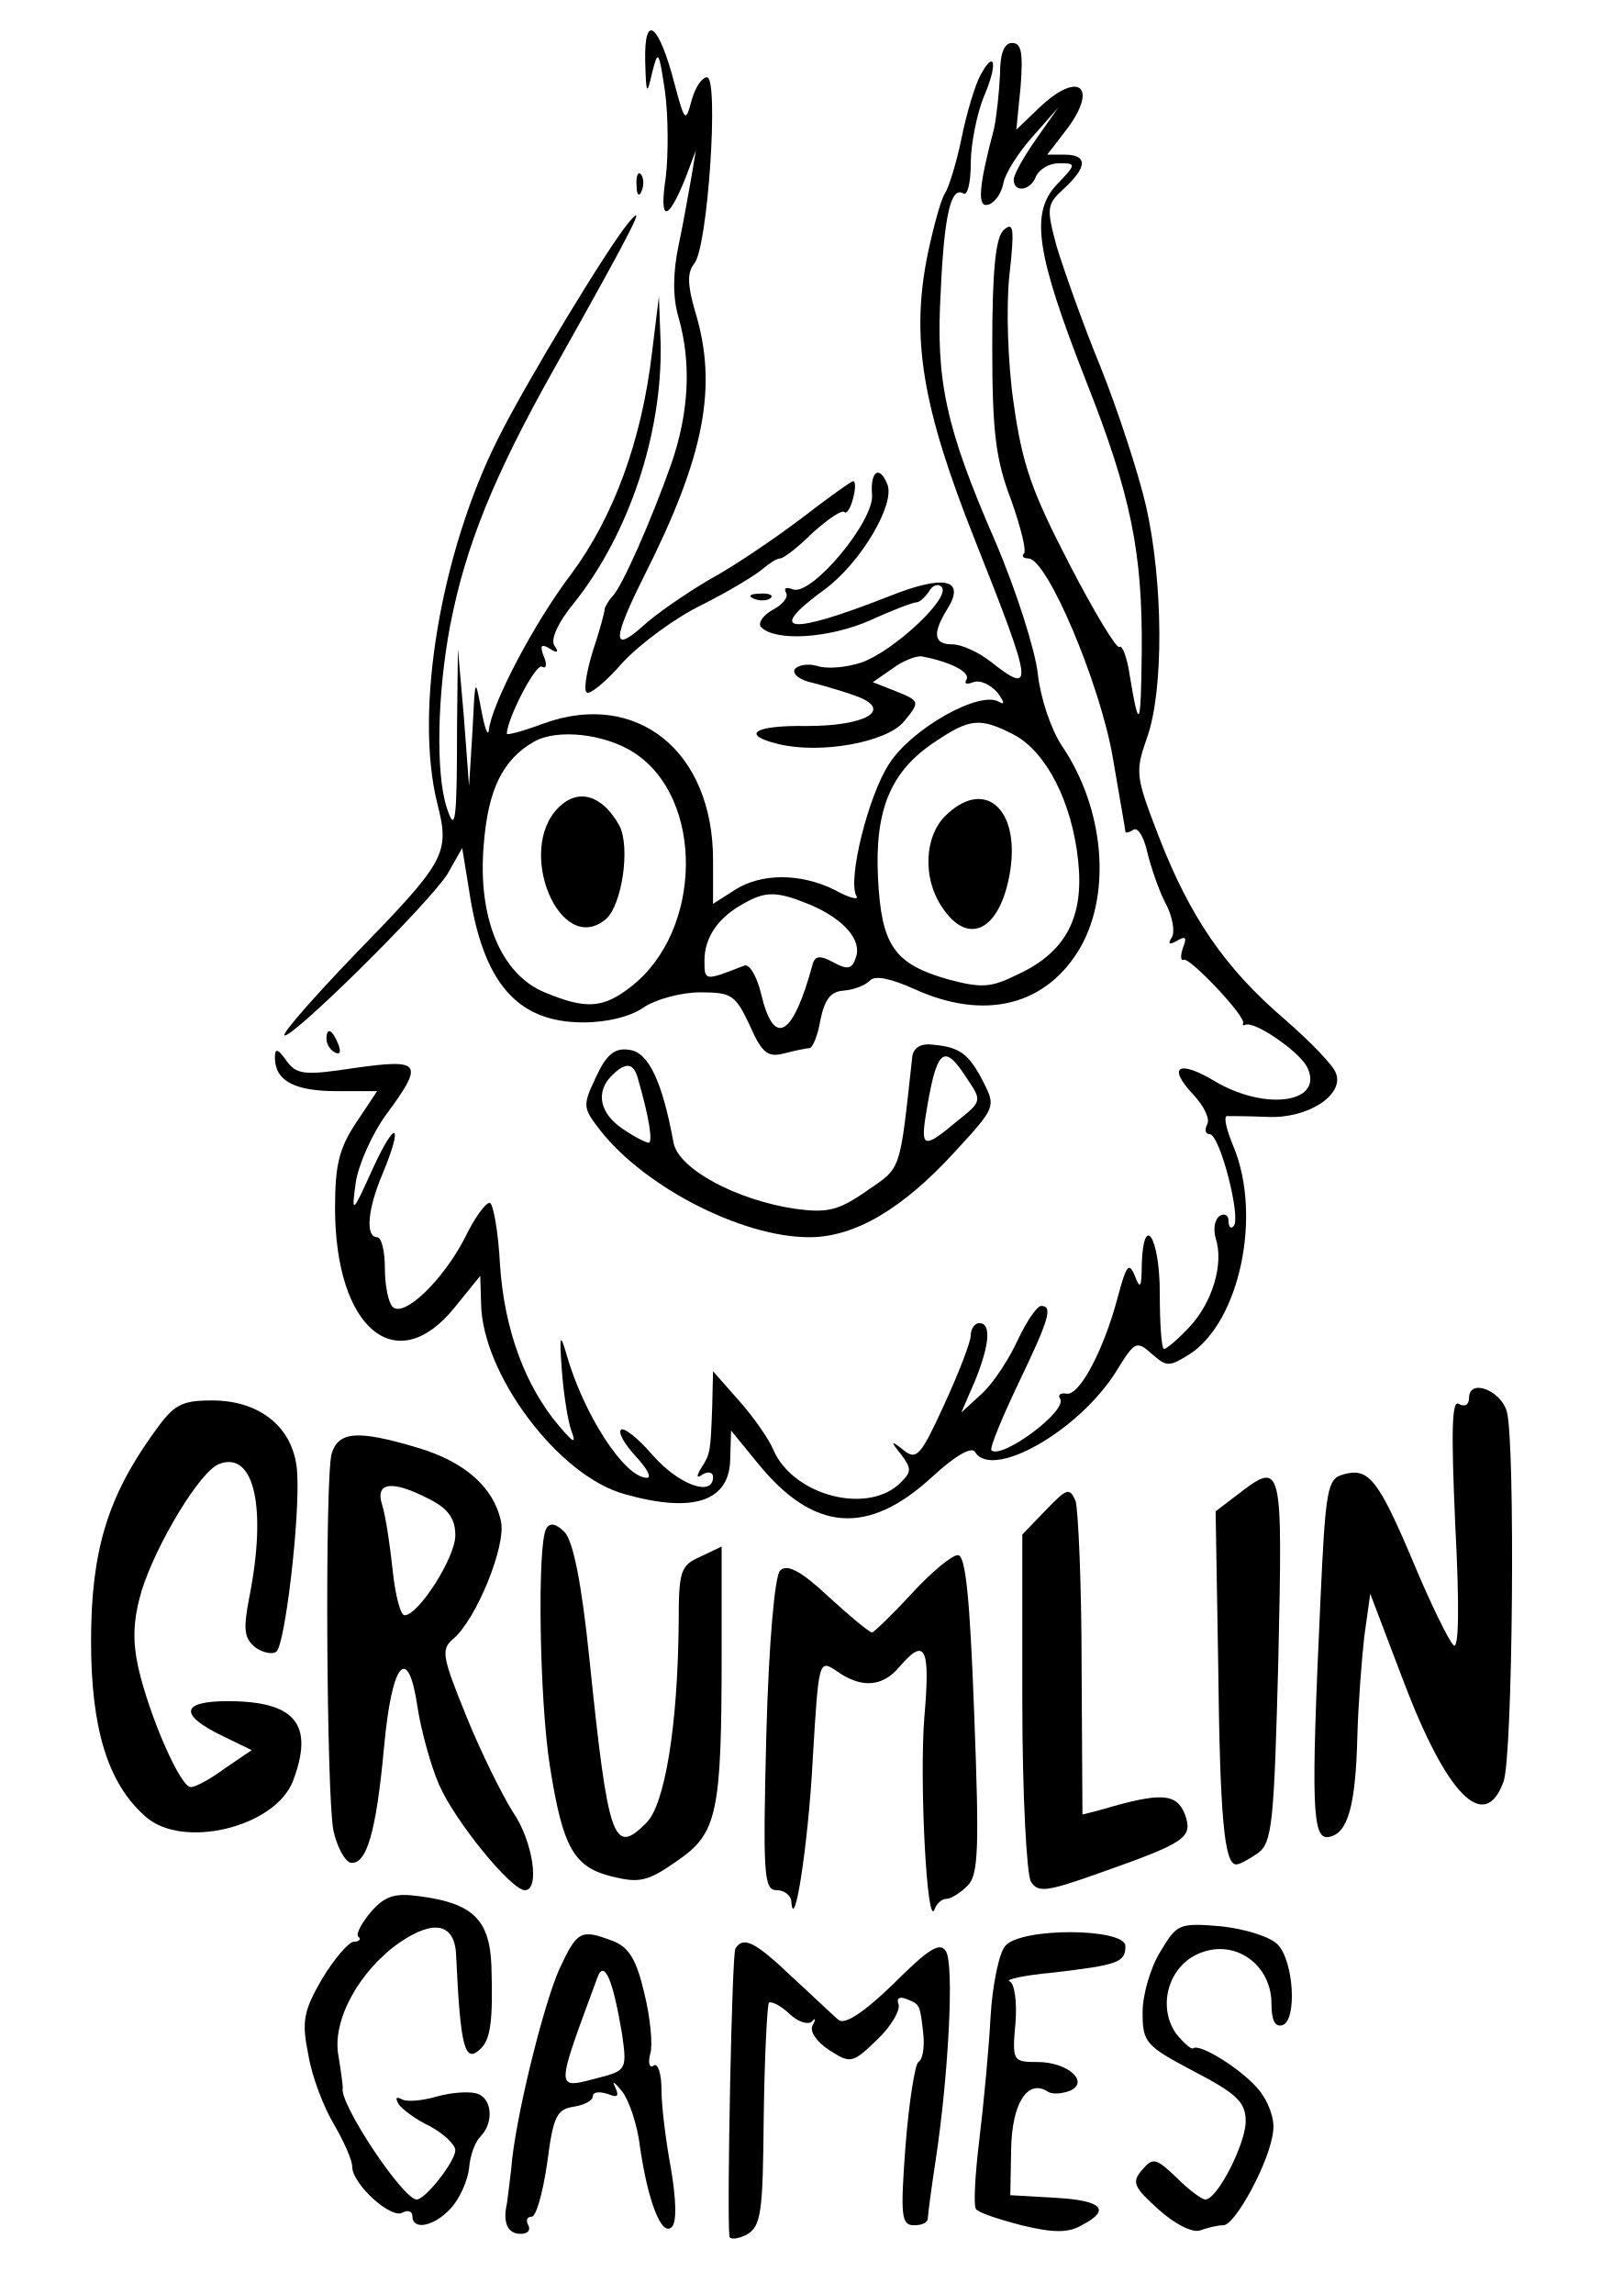
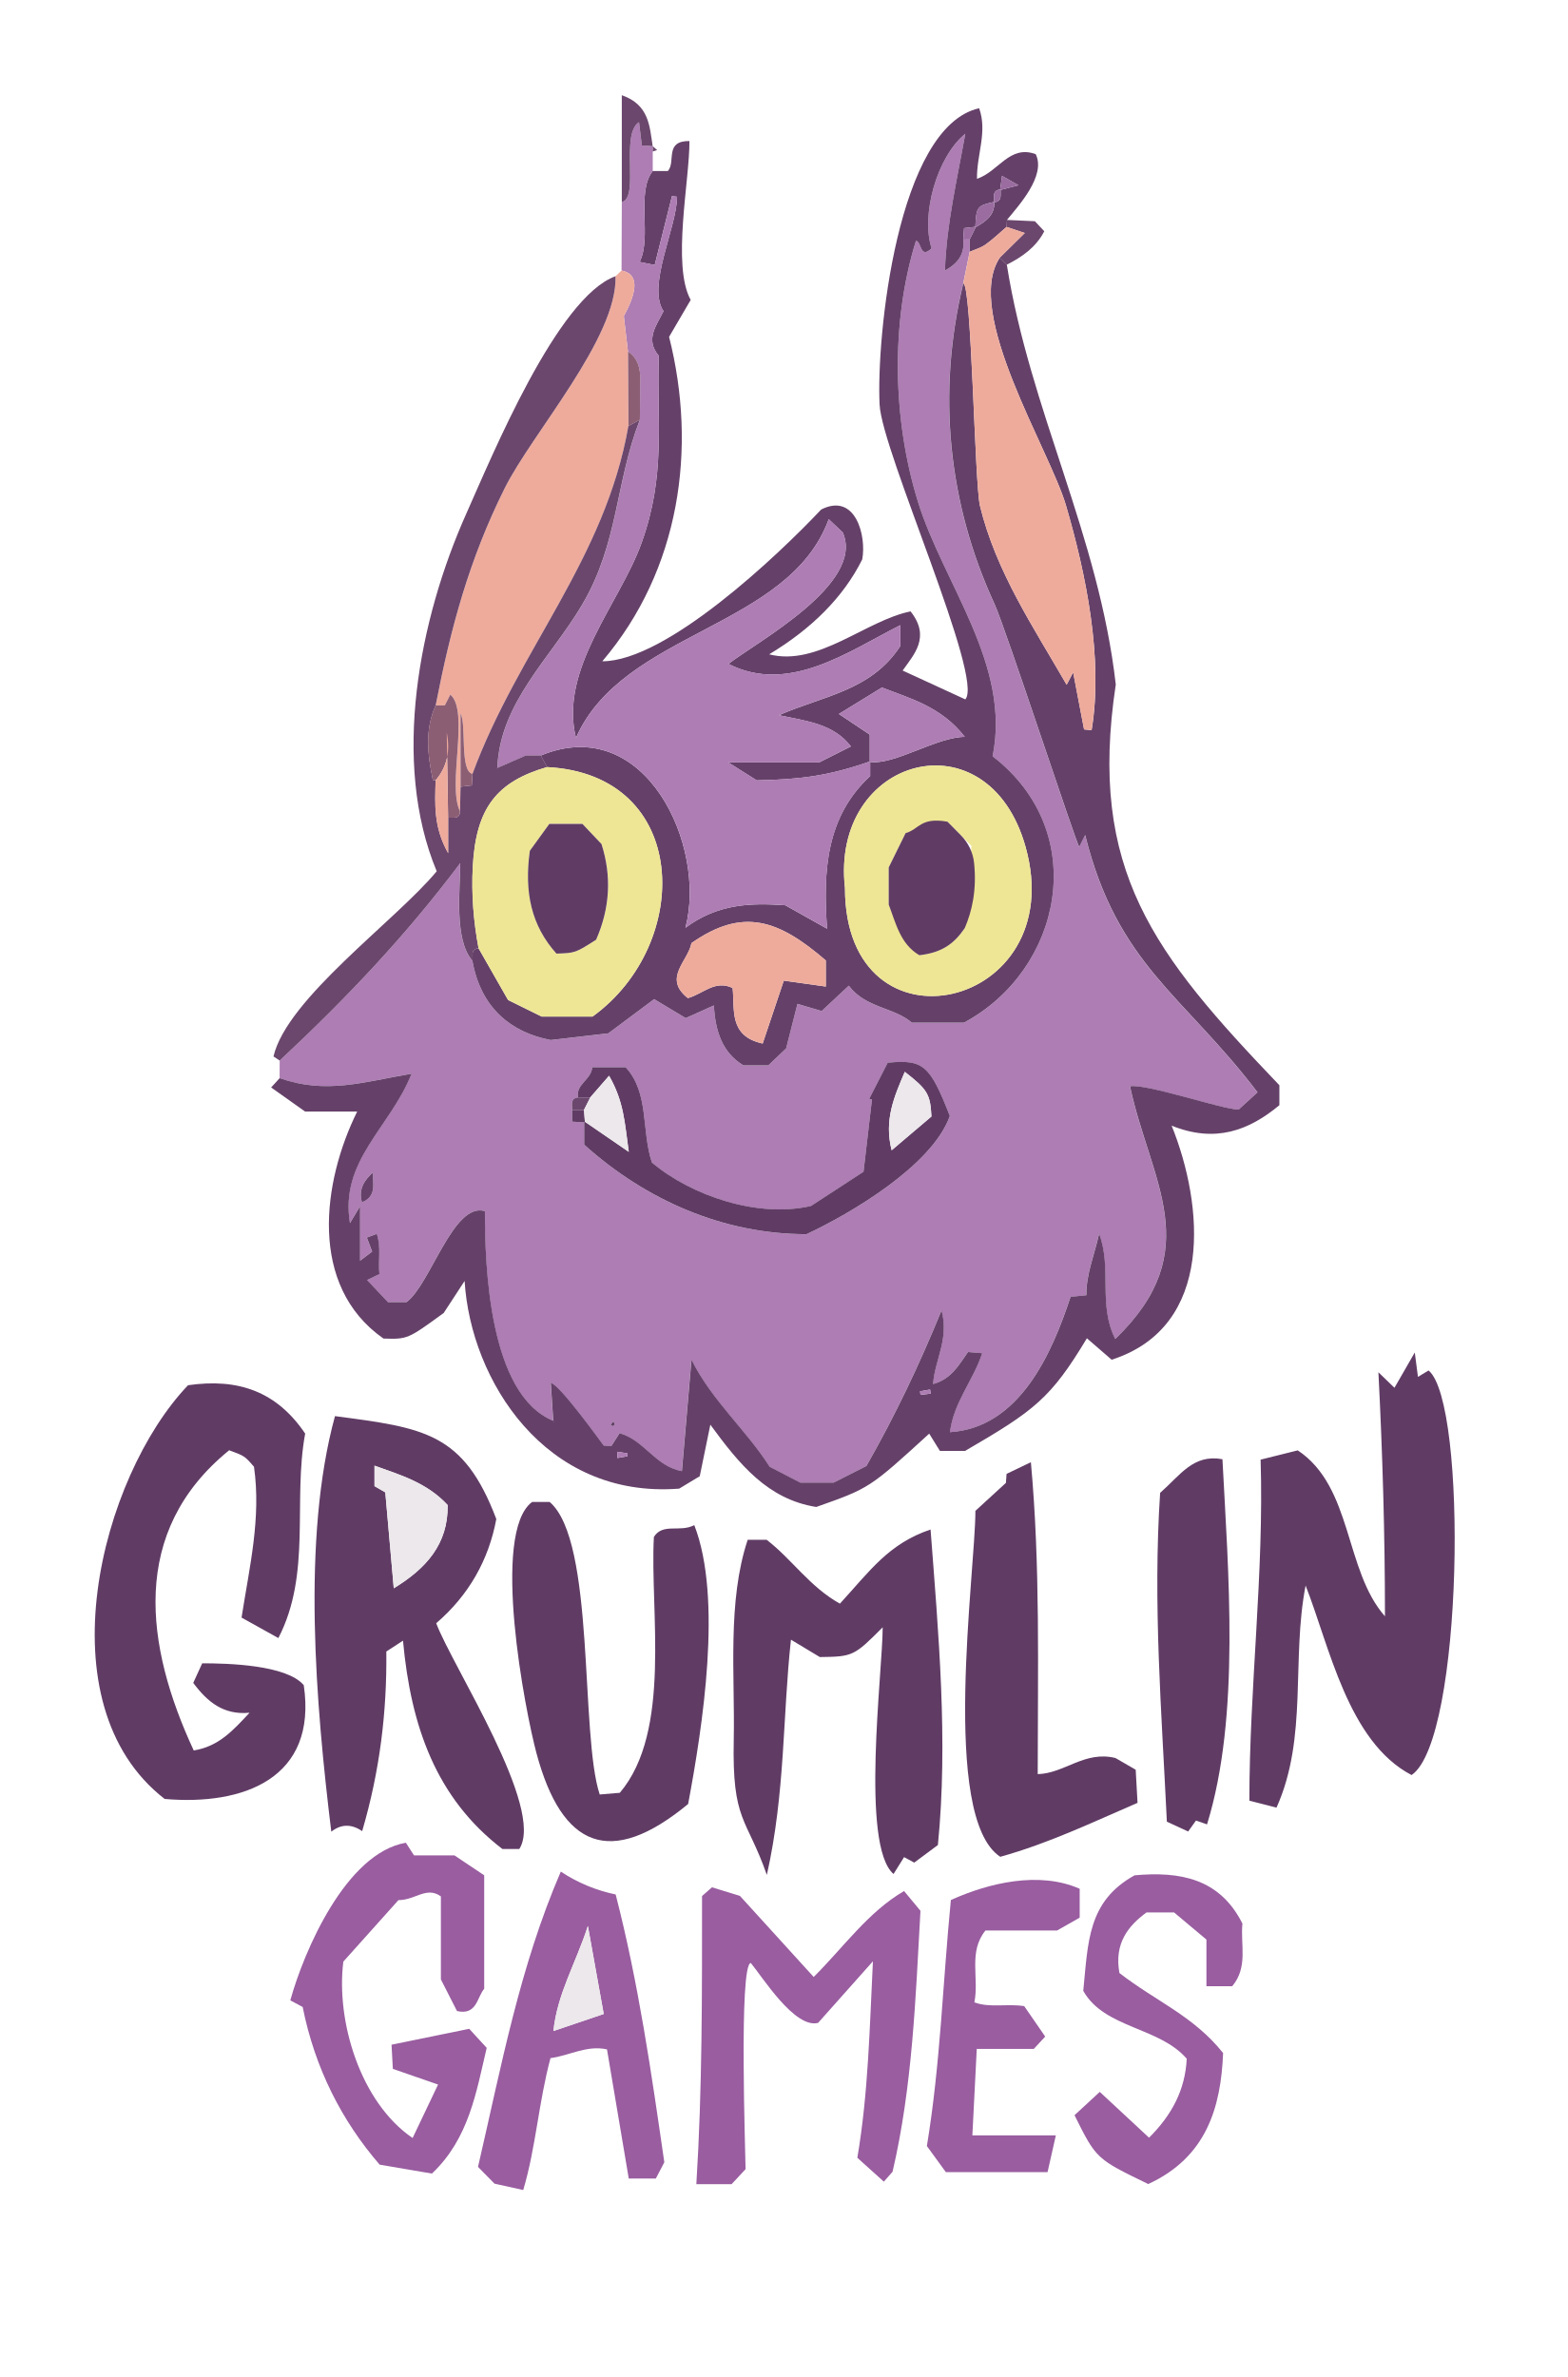
- <svg xmlns="http://www.w3.org/2000/svg" version="1.0" width="189pt" height="267pt" viewBox="0 0 189 267" preserveAspectRatio="xMidYMid meet">
-   <g transform="translate(0,267) scale(0.1,-0.1)" fill="#000000" stroke="none">
-     <path d="M751 2600 c1 -40 2 -42 8 -15 7 28 8 26 15 -21 4 -29 4 -74 1 -100 -8 -53 2 -53 23 -1 l12 32 -5 -30 c-3 -16 -9 -52 -15 -80 -7 -33 -7 -62 0 -85 15 -53 12 -111 -9 -171 -23 -65 -57 -142 -68 -153 -4 -4 -8 -11 -9 -14 0 -4 -6 -26 -14 -50 -7 -23 -11 -45 -7 -48 3 -3 22 12 41 34 20 22 62 53 93 68 32 16 63 35 71 42 7 6 16 12 20 12 4 0 21 13 38 30 18 16 34 27 37 24 2 -3 7 4 10 16 3 11 3 20 0 20 -2 0 -30 -20 -61 -44 -32 -24 -79 -56 -107 -71 -27 -16 -62 -40 -77 -54 -36 -32 -35 -15 2 59 70 139 86 220 59 308 -9 31 -9 45 -1 55 16 18 29 217 15 217 -6 0 -14 -12 -18 -27 -7 -26 -8 -25 -20 20 -18 69 -35 83 -34 27z" />
-     <path d="M1164 2583 c-1 -21 -4 -49 -7 -63 -18 -68 -20 -93 -6 -88 8 3 15 14 17 25 2 11 17 35 34 54 l30 34 -26 -37 c-14 -20 -26 -41 -26 -47 0 -16 20 -13 26 4 4 8 15 15 27 15 20 0 20 -1 -3 -25 -31 -33 -24 -80 34 -228 53 -134 66 -201 65 -316 -1 -89 -3 -93 -14 -27 -3 21 -9 36 -12 33 -3 -3 -29 40 -58 96 -44 85 -55 116 -65 187 -7 47 -9 114 -5 150 6 54 5 63 -7 52 -9 -9 -13 -46 -13 -135 0 -100 4 -132 22 -179 11 -31 18 -59 15 -62 -3 -3 -1 -6 5 -6 22 0 83 -145 98 -230 8 -47 15 -86 15 -88 0 -2 4 -1 9 2 5 4 12 -7 16 -24 4 -17 13 -44 21 -60 9 -16 12 -35 8 -41 -5 -8 -3 -9 6 -4 10 6 12 4 7 -8 -3 -9 -3 -16 1 -14 8 2 73 -67 69 -74 -1 -2 0 -3 2 -2 10 6 62 -30 72 -48 22 -42 -46 -53 -106 -18 -43 26 -57 18 -26 -15 13 -14 20 -29 16 -35 -3 -6 -2 -11 3 -11 12 0 37 -98 28 -107 -3 -4 -6 -1 -6 6 0 7 -5 9 -10 6 -6 -4 -8 -15 -5 -26 10 -30 -4 -75 -30 -103 -13 -14 -27 -26 -30 -26 -3 0 -5 29 -5 65 0 65 -19 95 -21 33 0 -27 -2 -29 -8 -13 -7 17 -10 12 -20 -25 -16 -61 -45 -116 -60 -112 -7 1 -10 -2 -7 -6 9 -14 -68 -71 -80 -60 -2 3 12 37 31 77 36 75 41 91 27 91 -5 0 -17 -18 -27 -39 -10 -22 -28 -50 -42 -63 l-24 -22 16 37 c17 42 19 67 5 67 -5 0 -10 -6 -10 -14 0 -8 -14 -44 -31 -81 -27 -59 -32 -65 -47 -53 -15 12 -16 11 -3 -5 12 -16 12 -20 0 -32 -38 -39 -126 -16 -149 38 -5 12 -23 38 -40 57 l-30 34 -1 -42 c-2 -52 -2 -54 -13 -71 -6 -10 -5 -12 2 -7 7 4 12 2 12 -3 0 -24 -40 -9 -70 25 -17 20 -34 33 -37 30 -4 -3 4 -17 17 -31 13 -14 19 -25 13 -25 -26 0 -74 74 -94 145 -7 24 -8 21 -5 -20 2 -27 7 -59 11 -70 6 -16 3 -15 -14 5 -40 47 -64 113 -69 188 -2 39 -8 72 -12 72 -5 0 -18 -18 -29 -41 -26 -50 -71 -93 -84 -80 -5 5 -9 25 -9 45 0 20 -4 36 -9 36 -14 0 -11 33 6 73 25 60 16 66 -11 7 -24 -53 -25 -54 -20 -17 3 21 19 57 35 79 45 61 42 66 -36 55 -59 -9 -68 -8 -80 9 -10 14 -13 14 -13 3 0 -27 23 -39 72 -39 l47 0 -24 -36 c-20 -30 -25 -49 -25 -100 0 -140 71 -200 139 -116 l30 37 1 -32 c1 -82 90 -201 167 -222 81 -23 123 -8 123 42 l1 32 31 -38 c65 -80 128 -85 203 -16 26 24 46 36 50 29 20 -33 122 25 165 95 21 34 23 35 41 19 17 -15 20 -15 44 0 58 38 84 161 51 241 -8 19 -12 35 -8 36 4 0 25 0 48 -1 47 -2 89 26 79 51 -3 9 -30 37 -60 63 -69 59 -110 119 -146 212 -27 70 -28 75 -14 115 20 55 19 182 -1 270 -9 39 -33 112 -53 162 -21 51 -43 114 -51 140 -12 45 -12 49 9 68 27 25 27 39 0 39 l-20 0 20 26 c41 52 18 74 -30 28 l-26 -25 5 50 c3 40 1 51 -10 51 -9 0 -14 -12 -14 -37z" />
-     <path d="M1141 2582 c-6 -11 -16 -44 -22 -74 -6 -29 -15 -57 -19 -63 -4 -5 -13 -37 -20 -70 -20 -98 -7 -178 55 -334 68 -171 69 -181 18 -141 -14 11 -34 20 -44 20 -22 0 -24 12 -7 40 23 36 -2 42 -67 16 -117 -46 -145 -43 -75 8 42 31 82 99 73 122 -9 23 -20 16 -18 -11 4 -30 -70 -119 -92 -111 -8 3 -11 2 -8 -4 3 -5 -4 -14 -16 -20 -12 -7 -17 -16 -13 -20 17 -17 79 -13 127 8 26 12 50 21 54 21 3 0 9 5 14 12 4 8 11 10 15 6 12 -12 -56 -75 -93 -88 -18 -6 -41 -8 -52 -4 -11 3 -22 1 -26 -4 -3 -6 7 -13 22 -16 15 -4 39 -11 52 -16 40 -16 8 -34 -60 -34 -61 1 -78 -10 -33 -21 49 -12 126 2 146 26 19 23 19 24 -8 35 l-28 11 23 16 c12 9 28 15 34 14 32 -6 57 -18 52 -27 -3 -5 0 -6 8 -3 8 3 20 -3 28 -12 8 -11 9 -15 2 -11 -22 14 -102 -31 -128 -72 -24 -36 -49 -136 -38 -154 3 -5 -9 -2 -25 7 -40 20 -86 20 -117 0 l-25 -16 0 51 c0 127 -89 198 -197 159 -24 -9 -43 -14 -43 -12 0 17 34 83 41 78 5 -3 6 3 2 12 -5 13 -3 15 7 9 9 -6 11 -4 5 4 -4 8 5 27 23 49 64 80 103 197 101 302 l-2 55 -8 -65 c-12 -103 -45 -192 -94 -258 -44 -58 -93 -152 -96 -182 -1 -8 -5 3 -9 25 -7 37 -7 36 -10 -25 l-4 -65 -6 80 -7 80 -1 -90 c0 -112 -2 -126 -12 -95 -13 40 -11 133 4 212 18 93 51 174 120 297 96 171 110 199 87 171 -24 -29 -118 -184 -151 -250 -67 -133 -98 -317 -71 -425 15 -59 10 -67 -97 -177 -47 -49 -83 -90 -81 -93 7 -6 169 154 190 188 l17 30 8 -49 c16 -108 56 -154 133 -154 28 0 56 7 71 18 14 9 43 17 65 17 37 0 41 -3 58 -39 14 -32 21 -37 40 -32 12 3 25 6 29 6 4 0 10 15 13 33 5 24 12 33 27 34 12 1 25 6 31 12 6 6 24 2 51 -10 83 -38 155 -19 194 49 36 64 27 162 -22 234 -13 20 -25 56 -28 84 -3 27 -25 97 -50 155 -57 131 -69 186 -63 289 4 90 12 123 26 115 5 -4 9 12 9 35 0 22 7 57 15 77 17 39 13 57 -4 25z m39 -767 c38 -20 68 -79 75 -147 7 -65 -14 -106 -70 -132 -32 -16 -43 -16 -81 -6 -63 18 -78 39 -82 118 -4 80 15 125 67 159 40 27 52 28 91 8z m-442 -21 c82 -53 80 -207 -3 -272 -33 -26 -53 -27 -101 -7 -51 21 -78 87 -71 171 5 65 22 100 59 121 27 15 82 9 116 -13z m205 -177 c40 -17 61 -42 53 -62 -4 -13 -10 -14 -26 -5 -15 8 -21 8 -24 -2 -23 -85 -45 -98 -60 -35 -5 21 -14 36 -20 33 -46 -18 -46 -18 -46 6 0 27 16 50 45 66 26 15 39 15 78 -1z" />
-     <path d="M1100 1720 c-24 -24 -26 -72 -4 -105 31 -48 69 -28 80 42 11 73 -31 108 -76 63z" />
-     <path d="M650 1730 c-50 -50 2 -174 55 -130 19 16 29 84 16 109 -20 36 -48 44 -71 21z" />
-     <path d="M741 2454 c0 -11 3 -14 6 -6 3 7 2 16 -1 19 -3 4 -6 -2 -5 -13z" />
-     <path d="M878 1973 c7 -3 16 -2 19 1 4 3 -2 6 -13 5 -11 0 -14 -3 -6 -6z" />
-     <path d="M380 1461 c0 -6 4 -13 10 -16 6 -3 7 1 4 9 -7 18 -14 21 -14 7z" />
-     <path d="M1062 1441 c-15 -136 -12 -129 -53 -157 -33 -23 -46 -26 -83 -21 -68 10 -136 46 -142 77 -13 71 -29 105 -51 108 -17 3 -27 -5 -39 -31 -16 -34 -16 -36 5 -63 52 -66 165 -124 243 -124 53 0 109 33 170 100 47 51 47 52 33 80 -17 33 -27 41 -58 44 -15 2 -23 -3 -25 -13z m64 -27 c17 -25 17 -26 -12 -49 -37 -31 -42 -31 -37 3 13 82 21 90 49 46z m-383 -1 c13 -45 17 -73 12 -73 -3 0 -17 7 -30 16 -27 18 -32 43 -13 62 17 17 26 15 31 -5z" />
-     <path d="M1710 1043 c0 -8 -5 -11 -12 -7 -8 5 -9 -30 -4 -142 5 -95 4 -145 -2 -139 -6 6 -27 49 -47 97 -41 97 -52 110 -81 102 -19 -5 -21 -16 -27 -147 -11 -239 -10 -279 10 -275 22 4 31 36 33 118 1 36 5 88 8 115 l7 50 38 -100 c51 -135 95 -179 117 -119 11 27 14 394 4 431 -7 25 -44 39 -44 16z" />
-     <path d="M178 1001 c-53 -74 -72 -137 -72 -241 0 -101 19 -165 63 -204 43 -39 151 -13 172 41 25 66 3 93 -76 93 -55 0 -57 -16 -5 -41 l33 -16 -31 -21 c-16 -12 -34 -22 -40 -22 -12 0 -48 82 -61 139 -7 32 -6 56 4 90 17 54 68 139 90 147 41 16 56 -51 35 -156 -7 -37 -6 -47 8 -58 9 -6 20 -8 24 -4 10 10 27 154 24 206 -2 52 -41 86 -99 86 -37 0 -45 -5 -69 -39z" />
-     <path d="M386 978 c-8 -31 -6 -395 2 -438 4 -19 13 -36 20 -38 19 -3 30 37 39 134 9 100 28 122 39 47 4 -26 15 -67 25 -90 18 -42 84 -123 100 -123 18 0 9 58 -14 91 -12 19 -37 69 -54 111 -28 69 -30 78 -16 90 27 22 63 110 56 138 -9 40 -43 69 -97 85 -70 21 -92 19 -100 -7z m114 -53 c22 -11 30 -23 30 -42 0 -26 -43 -93 -59 -93 -5 0 -11 24 -14 53 -3 28 -8 62 -12 75 -9 27 11 30 55 7z" />
-     <path d="M1440 930 l-25 -19 3 -178 c2 -178 7 -233 21 -233 4 0 15 6 25 13 17 12 19 35 24 225 5 230 5 233 -48 192z" />
-     <path d="M1217 912 l-27 -28 0 -195 c0 -106 5 -201 10 -209 8 -13 18 -12 77 9 105 37 112 42 102 70 -10 24 -28 25 -96 5 l-23 -6 -1 173 c0 96 -4 182 -7 192 -7 16 -10 15 -35 -11z" />
-     <path d="M636 891 c-11 -17 -8 -201 4 -276 15 -96 28 -118 72 -129 32 -8 42 -6 76 18 47 32 52 55 52 242 l0 124 -25 -12 c-23 -10 -25 -17 -25 -77 -1 -119 -16 -212 -38 -233 -38 -38 -44 -21 -66 192 -9 88 -19 137 -29 147 -10 10 -17 11 -21 4z" />
-     <path d="M1061 815 c-23 -25 -44 -45 -46 -45 -3 0 -26 19 -51 42 -32 30 -48 38 -56 30 -6 -6 -13 -81 -16 -191 -4 -163 -3 -181 12 -181 9 0 16 -6 17 -12 3 -43 20 66 25 164 7 116 7 117 28 103 28 -20 53 -19 73 5 30 35 36 23 29 -58 -6 -74 3 -250 12 -224 2 6 8 12 14 12 5 0 16 7 24 15 13 12 14 43 8 200 -5 135 -10 185 -19 185 -7 0 -31 -20 -54 -45z" />
-     <path d="M432 445 c-11 -13 -18 -26 -15 -29 4 -3 1 -6 -5 -6 -6 0 -23 -20 -37 -43 -22 -38 -24 -50 -16 -89 4 -25 18 -61 30 -81 11 -19 21 -41 21 -49 0 -20 46 -62 59 -53 6 3 11 1 11 -4 0 -18 26 -12 45 9 10 11 19 31 21 46 1 15 7 31 13 37 16 16 14 44 -3 50 -8 3 -29 2 -47 -3 -17 -5 -36 -7 -42 -3 -6 3 -7 1 -3 -6 4 -6 20 -18 37 -26 16 -9 29 -21 29 -28 -1 -14 -35 -57 -45 -57 -16 0 -91 113 -86 130 0 3 -2 19 -5 37 -8 41 24 99 71 132 41 28 65 22 66 -16 5 -107 10 -126 29 -107 11 11 14 32 12 96 -2 54 -22 73 -84 81 -29 4 -40 0 -56 -18z" />
-     <path d="M1351 399 c-12 -19 -21 -51 -21 -71 0 -35 3 -39 60 -69 50 -26 60 -36 60 -58 0 -26 -33 -91 -47 -91 -4 0 -19 11 -33 25 -25 24 -28 24 -41 9 -12 -14 -9 -20 20 -46 19 -17 39 -27 48 -24 8 3 20 6 27 6 14 0 55 76 58 110 2 14 -6 35 -17 48 -20 24 -69 54 -76 48 -2 -2 -11 6 -20 17 -23 33 -8 82 31 95 40 14 80 -16 80 -60 0 -19 4 -28 13 -25 17 6 13 75 -6 94 -9 9 -38 18 -66 21 -48 4 -51 3 -70 -29z" />
-     <path d="M651 378 c-19 -43 -52 -177 -56 -233 -2 -16 -4 -34 -5 -40 -5 -22 1 -35 16 -35 8 0 12 4 9 10 -3 5 -2 10 4 10 5 0 13 28 18 63 7 54 11 62 31 65 12 2 22 7 22 12 0 5 7 6 17 3 12 -5 14 -3 9 8 -4 8 -1 6 8 -5 8 -10 18 -39 21 -65 9 -62 25 -105 37 -93 6 6 5 32 -1 68 -6 32 -11 73 -11 91 0 19 -4 32 -9 29 -5 -4 -7 3 -4 14 3 10 0 42 -7 70 -9 39 -18 54 -37 61 -37 14 -41 12 -62 -33z m73 -75 c6 -41 5 -43 -26 -51 -53 -14 -52 -18 -2 118 8 19 18 -7 28 -67z" />
-     <path d="M1170 405 c-7 -8 -15 -46 -17 -83 -2 -37 -8 -101 -13 -142 -5 -41 -7 -77 -4 -81 2 -4 26 -12 53 -19 37 -9 55 -9 70 0 35 18 24 29 -31 32 l-52 3 1 54 c1 53 19 81 42 67 5 -4 16 -3 25 0 26 10 -1 34 -36 34 -29 0 -30 1 -26 45 2 25 -1 47 -7 49 -5 2 17 7 50 10 77 9 85 12 85 31 0 21 -122 22 -140 0z" />
-     <path d="M856 402 c-4 -6 -10 -303 -7 -335 1 -4 10 -3 20 2 17 10 19 24 20 138 1 70 4 129 6 132 3 2 13 -3 23 -12 10 -10 22 -14 27 -10 4 5 5 3 1 -4 -4 -7 4 -19 19 -29 25 -16 27 -16 56 12 16 15 27 34 25 41 -3 7 1 10 10 6 15 -6 15 -6 19 -43 1 -14 -1 -27 -6 -30 -4 -3 -11 -47 -15 -98 -6 -81 -5 -92 10 -92 9 0 16 3 16 8 0 4 4 34 9 67 15 98 22 229 12 244 -7 11 -20 3 -61 -38 -35 -34 -57 -48 -64 -42 -6 5 -30 28 -54 50 -43 41 -57 48 -66 33z" />
-   </g>
+ <svg xmlns="http://www.w3.org/2000/svg" version="1.1" id="Layer_1" x="0" y="0" viewBox="0 0 288.85 437.93" style="enable-background:new 0 0 288.85 437.93" xml:space="preserve">
+   <style>.st0{fill:#ad7db3}.st1{fill:#654169}.st2{fill:#603c65}.st3{fill:#eeab9c}.st4{fill:#995da0}.st5{fill:#6b476d}.st6{fill:#9a6ca0}.st7{fill:#eee694}.st8{fill:#8c5e74}.st9{fill:#ece8eb}</style>
+   <path class="st0" d="M51.51 198.63c0-1.07.01-2.15.01-3.22 12.34-11.55 23.13-22.88 33.26-36.38 0 4.72-1.21 14.1 2.25 18 1.56 8.75 7.2 13.21 14.42 14.59 4.03-.47 6.97-.81 10.61-1.23 2.51-1.87 5.61-4.18 8.45-6.3 2.11 1.27 3.99 2.4 5.81 3.49 1.9-.85 3.48-1.56 5.19-2.33.27 4.71 1.53 8.68 5.44 11.05h4.58c1.35-1.28 2.59-2.46 3.29-3.13.81-3.2 1.44-5.66 2.09-8.21 1.65.49 3.04.9 4.46 1.32 1.71-1.6 3.32-3.11 5-4.67 3.1 4.15 8.4 3.98 11.62 6.82h9.58c18.02-9.66 23.54-34.98 5.29-49.09 3.44-16.9-9.07-31.74-13.77-46.94-4.64-15.01-5.06-32.9-.35-48.03 1.08.17.7 3.45 2.88 1.4-2-6.08.93-16.8 6.21-21.12-1.49 8.32-3.47 16.71-3.75 25.19 2.52-1.35 3.64-3.15 3.38-5.7.39 0 .77 0 1.16-.01 0 .76.01 1.52.01 2.28-.4 1.94-.79 3.87-1.19 5.81-4.87 20.11-2.84 40.49 5.78 59.13 1.98 4.29 15.13 44.44 15.58 44.67.32-.64.61-1.21 1.09-2.17 5.95 23.96 18.06 29.41 31.75 47.4-1.51 1.39-2.61 2.39-3.48 3.18-2.94 0-16.95-4.8-20.01-4.29 3.76 17.53 14.23 30.21-2.72 46.56-3.2-6.31-.57-13.07-2.97-19.39-.84 3.85-2.39 7.42-2.35 11.33-1.12.11-1.86.18-2.91.29-3.45 10.51-9.44 24.12-22.22 24.94.7-5.56 4.31-9.51 5.94-14.55-1.22-.1-1.95-.17-2.62-.22-1.68 2.41-3.08 4.99-6.43 5.9.33-4.52 3.01-8.28 1.56-13.57-4.1 10.04-8.48 19.25-13.84 28.67-2.55 1.29-4.35 2.2-6.04 3.06h-6.13c-2.01-1.04-3.81-1.97-5.65-2.92-4.35-6.81-10.65-12.18-14.4-19.72-.6 6.98-1.18 13.64-1.77 20.53-4.97-.94-6.87-5.69-11.48-7-.51.8-1.05 1.63-1.52 2.37-.84-.06-1.41-.09-1.41-.09-.15-.16-8-11.18-9.74-11.55.16 2.42.3 4.7.45 6.98l.01-.01c-11.91-4.82-12.6-28.68-12.6-38.61-5.8-1.77-9.99 13.46-14.45 16.77h-3.4c-1.3-1.38-2.54-2.7-3.85-4.08.95-.46 1.59-.77 2.27-1.1-.29-2.46.34-4.91-.49-7.41-.76.29-1.24.47-1.83.69.35.92.65 1.7.98 2.58-.57.43-1.12.84-2.23 1.68v-10.04c-.82 1.38-1.21 2.02-1.86 3.11-1.91-11.54 7.42-17.57 11.35-27.52-8.9 1.5-15.7 3.83-24.29.81zm53.89 5.85v2.17c.92.06 1.57.1 2.22.14v4.11c11.32 10.19 25.58 16.49 40.96 16.49 7.96-3.71 23.17-12.62 26.4-21.78-3.66-9.37-4.87-10.45-11.45-9.81-1.08 2.11-2.25 4.39-3.41 6.66.17.04.34.08.51.13-.5 4.25-.99 8.51-1.55 13.29-3.51 2.29-7.21 4.7-9.68 6.31-9.65 2.27-21.93-1.78-29.31-8.01-1.98-5.93-.46-12.82-4.84-17.55h-6.15c-.16 2.33-3.07 3.09-2.61 5.56-1.51.21-1.05 1.37-1.09 2.29zm-36.63 11.46c-1.64 1.45-2.78 3.09-2.09 5.56 2.89-1.18 1.87-3.61 2.06-5.6.33-.18.65-.37.08-.04.33-.56.14-.24-.05.08zm44.14 46.81c.46-.28.46-.55-.01-.82-.13.2-.27.4-.4.6.12.07.25.14.41.22z" />
+   <path class="st1" d="M177.46 44.13c.26 2.56-.86 4.36-3.38 5.7.27-8.47 2.26-16.86 3.75-25.19-5.28 4.31-8.21 15.04-6.21 21.12-2.18 2.06-1.8-1.23-2.88-1.4-4.71 15.13-4.29 33.01.35 48.03 4.7 15.2 17.2 30.04 13.77 46.94 18.26 14.11 12.73 39.43-5.29 49.09h-9.58c-3.22-2.84-8.52-2.67-11.62-6.82-1.67 1.56-3.29 3.07-5 4.67-1.42-.42-2.81-.83-4.46-1.32-.65 2.54-1.27 5.01-2.09 8.21-.7.67-1.94 1.85-3.29 3.13h-4.58c-3.91-2.37-5.17-6.34-5.44-11.05-1.72.77-3.29 1.48-5.19 2.33-1.82-1.09-3.7-2.22-5.81-3.49-2.83 2.11-5.93 4.42-8.45 6.3-3.64.42-6.58.76-10.61 1.23-7.23-1.38-12.86-5.84-14.42-14.59.14-.89-.44-2.12 1.12-2.33 1.92 3.36 3.84 6.72 5.45 9.55 2.47 1.22 4.29 2.12 6.18 3.05h9.38c18.55-13.4 18.04-44.6-8.38-45.96-.38-.71-.77-1.43-1.15-2.14 19.25-7.99 30.62 16.67 26.64 31.74 6.02-4.48 12.13-4.59 18.4-4.15 2.39 1.34 4.84 2.72 7.69 4.32-.77-10.69-.16-20.66 7.94-28.12v-2.61c4.42.64 12.28-4.61 17.43-4.61-4.33-5.59-10.14-7.09-15.26-9.09-2.78 1.71-5.29 3.24-7.93 4.87 1.99 1.33 3.76 2.51 5.69 3.8v4.96c-7.63 2.66-12.78 3.31-20.83 3.47-1.35-.85-2.8-1.77-5.22-3.29h16.69c2.24-1.13 4.03-2.03 5.88-2.96-3.13-4.07-7.81-4.63-13.26-5.75 8.08-3.56 17.02-4.49 22.36-12.75v-3.83c-9.59 4.85-20.55 12.79-31.66 7.13 5.23-4.08 25.2-14.76 21.06-24.22-.72-.68-1.59-1.5-2.58-2.44-7.39 20.2-37.9 20.58-46.57 40.3-3.15-12.72 8.1-24.8 12.1-35.97 4.47-12.5 2.78-21.64 3.16-34.43-2.57-3.04-.44-5.55.87-8.23-3.11-4.65 2.49-15.47 2.49-21.08l-.93-.12c-1.05 4.19-2.1 8.39-3.18 12.69-.93-.19-1.78-.36-2.78-.56 2.3-4.59-.7-12.78 2.41-16.75h2.79c1.53-1.68-.7-5.57 3.98-5.53.04 7.27-3.28 22.91.23 29.28-1.09 1.87-2.31 3.95-3.98 6.8 5.2 20.53 2.03 42.93-12.3 59.77 11.81 0 32.45-19.6 40.32-27.96 6.33-3.21 8.38 4.89 7.56 9.2-3.5 7.03-9.43 12.84-17.14 17.48 8.96 2.31 17.78-6.24 26.05-7.91 3.75 4.77.59 7.95-1.46 10.9 3.81 1.75 7.63 3.51 11.54 5.31 3.53-3.84-15.36-45.63-15.79-54.29-.62-12.34 3.22-51.23 18.34-54.62 1.56 4.38-.46 8.51-.4 13 4-1.32 5.96-6.31 10.82-4.54 1.97 3.98-3.25 9.6-5.29 12.11-.02.43-.05.86-.07 1.29-1.28 1.1-2.51 2.28-3.88 3.26-.86.61-1.94.9-2.92 1.34 0-.76-.01-1.52-.01-2.28.37-.76.75-1.52 1.12-2.27 1.8-1.03 3.48-2.16 3.43-4.58 1.48-.2 1.09-1.35 1.15-2.28.75-.2 1.49-.39 3.29-.86-1.51-.86-2.09-1.19-3.02-1.72-.16 1.16-.26 1.83-.35 2.5-1.51.19-1.09 1.36-1.14 2.29-3.12.72-3.25.89-3.43 4.59-.64.07-1.28.15-2.08.24-.05.8-.1 1.45-.14 2.1zm-21.8 119.47c0 31.98 41.71 22.5 33.27-7.58-6.9-24.61-36-16.67-33.27 7.58zm-3.53 13.35c-8.73-7.52-15.27-9.83-24.75-3.19-.61 3.34-5.33 6.45-.66 10.13 2.86-.8 4.96-3.4 8.24-1.87.44 3.9-.8 8.86 5.54 10.24 1.43-4.26 2.74-8.16 3.89-11.59 2.89.41 5.19.73 7.74 1.09v-4.81z" />
+   <path class="st1" d="M101.92 261.75c-.15-2.28-.3-4.56-.45-6.98 1.73.36 9.59 11.38 9.74 11.55 0 0 .57.04 1.41.09.47-.74 1.01-1.57 1.52-2.37 4.61 1.31 6.5 6.06 11.48 7 .59-6.89 1.17-13.54 1.77-20.53 3.76 7.55 10.06 12.91 14.4 19.72 1.84.95 3.64 1.88 5.65 2.92h6.13c1.69-.86 3.49-1.77 6.04-3.06 5.36-9.42 9.74-18.63 13.84-28.67 1.44 5.28-1.23 9.04-1.56 13.57 3.35-.91 4.75-3.49 6.43-5.9.67.06 1.4.12 2.62.22-1.63 5.04-5.24 8.99-5.94 14.55 12.78-.82 18.77-14.43 22.22-24.94 1.05-.1 1.78-.18 2.91-.29-.05-3.91 1.51-7.47 2.35-11.33 2.41 6.32-.23 13.08 2.97 19.39 16.95-16.36 6.48-29.03 2.72-46.56 3.06-.52 17.07 4.29 20.01 4.29.86-.79 1.96-1.8 3.48-3.18-13.69-17.99-25.79-23.45-31.75-47.4-.48.96-.76 1.53-1.09 2.17-.45-.24-13.6-40.38-15.58-44.67-8.62-18.65-10.65-39.02-5.78-59.13 1.55.14 2.08 36.92 3.08 41.01 2.95 12.12 9.81 22.26 15.96 32.94.16-.31.49-.94 1.2-2.28.75 3.92 1.38 7.22 2.01 10.51.37.03.73.07 1.39.13 2.18-13.15-1.03-28.76-4.72-41.39-3-10.26-18.93-35.48-12.21-45.64.44.43.87.85 1.31 1.28 4.22 26.73 16.94 49.83 20.07 77.34-5.17 34.23 6.99 49.64 30.14 73.83v3.68c-5.66 4.69-11.81 7-19.85 3.77 5.88 14.54 7.98 37.03-11.05 43.12-1.75-1.52-3.14-2.72-4.56-3.95-6.66 11.07-9.64 13.31-22.44 20.75h-4.64c-.65-1.06-1.31-2.12-1.97-3.18-10.99 10.04-10.99 10.04-20.81 13.51-8.94-1.42-14.14-7.83-19.51-15.16-.69 3.38-1.26 6.16-1.95 9.49-.97.58-2.39 1.44-3.79 2.29-24.69 1.93-38.41-19.98-39.53-38.26-1.41 2.17-2.43 3.74-3.85 5.9-6.65 4.84-6.65 4.84-11.1 4.71-13.91-9.73-11.22-28.94-4.84-41.82h-9.59c-2.01-1.43-3.96-2.81-6.26-4.44.69-.75 1.13-1.23 1.57-1.72 8.59 3.02 15.39.7 24.3-.81-3.93 9.95-13.26 15.98-11.35 27.52.66-1.1 1.04-1.73 1.86-3.11v10.04c1.12-.84 1.66-1.25 2.23-1.68-.33-.87-.63-1.65-.98-2.58.59-.22 1.07-.4 1.83-.69.84 2.5.21 4.95.49 7.41-.68.33-1.33.64-2.27 1.1 1.31 1.39 2.55 2.71 3.85 4.08h3.4c4.46-3.31 8.64-18.54 14.45-16.77 0 9.93.7 33.78 12.59 38.61.2.33.4.66.02.01.66.38.32.18-.02-.01zm11.79 5.72c.01.38.03.76.04 1.15.62-.11 1.23-.22 1.85-.32 0-.18-.01-.35-.01-.53-.62-.1-1.25-.2-1.88-.3zm55.78-11.14c.03.22.06.43.09.65.62-.07 1.25-.15 1.87-.22-.04-.25-.07-.51-.11-.76-.61.11-1.23.22-1.85.33z" />
+   <path class="st0" d="M160.31 140.37v2.61c-8.09 7.46-8.7 17.43-7.94 28.12-2.84-1.6-5.3-2.98-7.69-4.32-6.27-.44-12.38-.33-18.4 4.15 3.98-15.07-7.4-39.73-26.64-31.74h-2.76c-2.37 1.03-3.8 1.66-5.24 2.29l-.01-.01c.47-12.06 9.89-20.31 15.64-30.07 6.69-11.37 6.09-22.38 10.61-34.04.02-2.47.03-4.94.06-7.41.03-2.07-.39-3.95-2.26-5.19-.23-1.96-.46-3.91-.76-6.52 2.74-5.01 2.6-7.81-.42-8.4.02-4.21.03-8.42.05-12.62 3.31-.74-.33-12.52 3.17-14.71.18 1.51.35 2.91.52 4.28.88.06 1.44.1 2 .14.07.33.07.66.01.99v3.58c-3.12 3.98-.12 12.16-2.41 16.75 1 .2 1.85.37 2.78.56 1.08-4.3 2.13-8.5 3.18-12.69l.93.12c0 5.61-5.6 16.44-2.49 21.08-1.31 2.68-3.44 5.19-.87 8.23-.38 12.79 1.31 21.93-3.16 34.43-4 11.17-15.25 23.25-12.1 35.97 8.67-19.72 39.18-20.1 46.57-40.3.99.93 1.86 1.76 2.58 2.44 4.14 9.46-15.83 20.15-21.06 24.22 11.11 5.66 22.07-2.28 31.66-7.13v3.83c-5.33 8.25-14.27 9.19-22.36 12.75 5.45 1.12 10.13 1.68 13.26 5.75-1.85.93-3.64 1.83-5.88 2.96h-16.69c2.42 1.52 3.87 2.44 5.22 3.29 8.04-.16 13.2-.82 20.83-3.47-.01 0 .07.08.07.08z" />
+   <path class="st2" d="M235.16 333.03c-1.79-.46-3.33-.85-5-1.28 0-20.9 2.72-41.98 2.07-62.83 2.5-.62 4.93-1.23 6.84-1.71 10.15 6.74 8.58 22.09 16.07 30.57 0-14.99-.44-30-1.21-44.96 1.64 1.58 2.29 2.22 2.96 2.86 1.16-2.01 2.38-4.14 3.74-6.5.21 1.56.39 2.99.59 4.49.79-.48 1.4-.85 1.95-1.18 7.22 5.91 6.43 68.11-3.13 74.54-11.73-6.14-15.12-23.76-19.52-34.91-2.66 13.7.46 27.95-5.36 40.91zM34.64 255.21c9.21-1.33 16.31 1.11 21.58 8.91-2.3 12.42 1.21 25.81-4.94 37.67-2.32-1.29-4.41-2.46-6.78-3.77 1.45-9.31 3.64-18.33 2.29-27.79-1.73-2-1.74-1.99-4.57-3.04-18.45 14.98-15.45 36.11-6.53 55.31 4.61-.74 7.23-3.68 10.28-6.95-4.8.46-7.76-2-10.37-5.5.47-1.03 1-2.19 1.65-3.61 4.65 0 15.54.27 18.71 4.03 2.54 17.18-11.12 22.23-25.63 20.96-22.58-17.51-11.8-59.35 4.31-76.22zM74.24 302.27c-1.45.94-2.19 1.42-3.07 2 .12 11.12-1.19 21.99-4.45 33.09-1.98-1.35-3.88-1.32-5.69.1-2.83-23.2-5.51-53.96.68-76.56 16.47 2.17 23.69 3.03 29.72 18.96-1.4 7.55-5.07 14.04-11.07 19.2 2.99 7.96 20.1 34.12 15.31 41.59h-3.12c-12.2-9.35-16.86-22.58-18.31-38.38zm-1.7-9.65c5.93-3.61 10.04-8.12 9.93-15.33-3.8-4.11-8.62-5.52-13.48-7.26v3.77c.76.44 1.38.8 1.99 1.15.52 5.86 1.02 11.62 1.56 17.67zM162.61 299.81c-5.27 5.3-5.51 5.41-11.58 5.48-1.67-1.01-3.5-2.11-5.32-3.2-1.54 14.03-1.03 28.17-4.44 43.34-3.77-10.74-6.41-9.77-6.1-24.88.24-11.91-1.22-25.47 2.57-36.86h3.5c4.64 3.56 7.93 8.67 13.49 11.76 5.51-6.01 8.96-11.05 16.7-13.66 1.46 19.22 3.26 38.94 1.35 58.13-1.37 1.02-2.79 2.07-4.36 3.24-.57-.31-1.22-.66-1.87-1.01-.6.97-1.25 2.01-1.94 3.11-6.14-5.26-2-37.43-2-45.45z" />
+   <path class="st3" d="M114.5 49.84c3.02.59 3.16 3.39.42 8.4.3 2.6.53 4.56.76 6.52.03 4.58.05 9.16.08 13.74-4.31 24.63-20.31 41.26-28.72 64.09-2.38-.49-1.08-9.15-2.2-11.12v13.47l-.09 4.5c-2.4-4.76 1.8-18.44-1.78-21.47-.34.66-.66 1.3-1.01 1.98h-1.7c2.8-14.33 6.18-26.87 12.71-39.99 5.09-10.21 20.8-27.74 20.42-39.07.36-.35.74-.7 1.11-1.05z" />
+   <path class="st2" d="M98.03 276.71h3.22c8.48 7.2 5.56 42.82 9.23 53.9 1.28-.11 2.55-.21 3.7-.31 9.64-11.34 5.52-33.55 6.28-47.15 1.67-2.63 4.8-.76 7.44-2.17 5.25 13.47 1.53 37.18-1.13 51.38-14.37 11.87-23.25 8.02-27.92-9.28-2.12-7.83-8.46-40.69-.82-46.37z" />
+   <path class="st4" d="M129.33 349.32c.66-.58 1.23-1.08 1.83-1.61 1.41.44 2.8.86 5.15 1.58 4.03 4.43 8.7 9.56 13.59 14.94 5.43-5.39 10.02-11.98 16.65-15.83.96 1.16 1.92 2.31 3.02 3.64-.9 16.04-1.47 32.34-5.14 48.07-.3.34-.79.9-1.61 1.83-1.69-1.52-3.19-2.87-4.88-4.4 2.03-11.93 2.26-23.99 2.87-36.2-3.43 3.85-6.86 7.7-10.1 11.35-4.31 1.09-10.22-8.42-12.4-11.04-2.23.26-.96 35.71-.96 37.99-.78.83-1.68 1.8-2.58 2.77h-6.49c1.11-17.65 1.05-35.33 1.05-53.09zM73.4 350.07c-3.48 3.89-7.01 7.82-10.15 11.33-1.38 11.01 3.15 25.95 12.76 32.5 1.64-3.45 3.16-6.65 4.69-9.85-3.11-1.08-5.67-1.97-8.33-2.89-.1-1.75-.17-3.02-.24-4.45 4.8-.98 9.45-1.93 14.31-2.93.97 1.05 1.87 2.03 3.22 3.51-1.92 8.13-3.26 16.71-10.09 23.16-3.06-.52-5.96-1.02-9.63-1.64-6.97-8.06-11.94-17.79-14.18-29.05-.49-.26-1.11-.6-2.28-1.22 2.49-9.02 10.25-27.15 21.29-29.04.48.75.95 1.47 1.5 2.33h7.45c1.78 1.19 3.62 2.42 5.48 3.67v20.91c-1.33 1.53-1.33 4.94-5.01 4.1-.88-1.73-1.81-3.54-2.97-5.83v-15.3c-2.67-1.91-4.72.71-7.82.69z" />
+   <path class="st2" d="M184.27 342.09c-11.08-7.27-4.58-52.57-4.58-63.74 1.76-1.61 3.64-3.33 5.62-5.15.03-.36.07-.93.12-1.66 1.23-.59 2.53-1.21 4.48-2.15 1.75 19.11 1.26 38.28 1.26 57.47 4.96-.13 8.62-4.37 14.32-2.97.69.4 2.13 1.23 3.73 2.16.11 1.9.21 3.77.34 6.1-8.19 3.53-16.3 7.44-25.29 9.94z" />
+   <path class="st5" d="M87.04 142.58c8.41-22.82 24.41-39.46 28.72-64.09.7-.38 1.41-.76 2.11-1.15-4.53 11.66-3.92 22.67-10.61 34.04-5.74 9.76-15.17 18.02-15.64 30.07-.33.2-.65.39.04-.02-.42.69-.22.36-.02.04 1.44-.63 2.88-1.26 5.24-2.29h2.76c.38.71.77 1.43 1.15 2.14-9.29 2.7-13.11 7.53-13.69 18.33-.27 5.06.13 10.07 1.06 15.04-1.55.21-.98 1.44-1.12 2.33-3.45-3.91-2.25-13.28-2.25-18-10.13 13.49-20.92 24.83-33.26 36.38-.3-.2-.6-.4-1.15-.76 2.47-10.68 22.51-25 30.07-34.12-8.42-20.21-3.19-46.55 5.44-65.86 4.77-10.67 16.77-39.92 27.5-43.77.38 11.33-15.33 28.86-20.42 39.07-6.54 13.12-9.92 25.66-12.71 39.99-2.02 4.49-1.49 9.09-.53 13.7.02.07.34.08.52.12-.09 4.24-.45 8.51 2.31 13.41v-6.52c.89-.13 2.14.4 2.19-1.23l.09-4.5c.64-.07 1.29-.14 2.07-.23.05-.81.09-1.47.13-2.12z" />
+   <path class="st4" d="M103.31 344.82c3.11 2.05 6.48 3.45 10.11 4.21 4.22 16.42 6.54 32.61 8.96 49.34-.29.55-.87 1.67-1.56 2.99h-4.99c-1.31-7.76-2.65-15.71-4.01-23.79-3.73-.82-6.86 1.14-10.41 1.61-2.19 8.16-2.69 16.48-5.02 24.3-1.98-.44-3.52-.78-5.29-1.17-.75-.76-1.72-1.75-3.04-3.09 4.32-18.65 7.65-36.75 15.25-54.4zm4.99 10.01c-2.26 6.97-5.63 12.44-6.35 19.36 3.42-1.16 6.28-2.13 9.27-3.14-.91-5.11-1.79-9.98-2.92-16.22zM202.6 385.4c3.13 2.91 5.96 5.54 9.08 8.44 4.19-4.17 6.67-8.82 6.94-14.55-5.09-5.89-15.16-5.57-19.06-12.5.9-8.87.75-16.48 9.46-21.29 8.27-.74 15.65.51 19.86 8.89-.39 3.88 1.09 8.01-1.88 11.54h-4.75v-8.59c-1.88-1.57-3.63-3.04-5.96-5h-5.08c-3.38 2.48-5.98 5.7-4.99 11.16 6.67 5.19 13.59 7.85 19.1 14.74-.4 9.97-3.03 19.19-13.79 24.14-9.58-4.64-9.58-4.64-13.58-12.68 1.44-1.33 2.94-2.73 4.65-4.3z" />
+   <path class="st2" d="M213.72 275.04c3.74-3.28 6.1-7.19 11.48-6.2 1.06 20.65 3.34 47.31-2.84 67.28-.95-.33-1.37-.48-2.03-.71-.38.53-.84 1.17-1.45 2.02-1.1-.51-2.24-1.04-3.92-1.81-.97-20.37-2.59-40.18-1.24-60.58z" />
+   <path class="st4" d="M198.9 353.3c-1.48.84-2.76 1.57-4.17 2.37h-13.19c-3.21 3.97-1.13 8.71-2.04 13.24 2.92 1.06 5.78.19 9.18.69 1.07 1.55 2.41 3.5 3.87 5.61-.8.86-1.42 1.53-2.1 2.27h-10.51c-.27 5.28-.53 10.42-.81 15.93h15.38c-.56 2.48-1.02 4.53-1.53 6.78h-18.73c-1.09-1.5-2.4-3.29-3.5-4.81 2.49-15.05 2.92-29.99 4.42-45.33 6.98-3.15 16.25-5.37 23.73-2.07v5.32z" />
+   <path class="st5" d="M120.24 26.93c-.56-.04-1.12-.08-2-.14-.17-1.36-.34-2.77-.52-4.28-3.5 2.19.14 13.97-3.17 14.71V17.54c5.07 1.77 5.11 5.74 5.69 9.39zM185.46 48.77c-.44-.43-.87-.85-1.31-1.28 1.43-1.41 2.87-2.82 4.63-4.56-1.15-.38-2.25-.75-3.36-1.12.02-.43.05-.86.07-1.29 1.7.08 3.39.16 5.16.24.52.55 1.03 1.1 1.73 1.85-1.53 2.94-4.06 4.72-6.92 6.16z" />
+   <path class="st5" d="M120.24 27.91c.06-.33.06-.66-.01-.99.28.24.55.49.83.73-.27.09-.54.17-.82.26z" />
+   <path class="st3" d="M185.43 41.8c1.1.37 2.21.74 3.36 1.12-1.76 1.74-3.2 3.15-4.63 4.56-6.72 10.16 9.21 35.37 12.21 45.64 3.69 12.63 6.9 28.24 4.72 41.39-.66-.06-1.02-.1-1.39-.13-.63-3.29-1.26-6.6-2.01-10.51-.71 1.35-1.04 1.97-1.2 2.28-6.15-10.68-13-20.82-15.96-32.94-1-4.09-1.53-40.87-3.08-41.01.4-1.94.79-3.87 1.19-5.81.98-.44 2.06-.73 2.92-1.34 1.36-.96 2.58-2.15 3.87-3.25z" />
+   <path class="st2" d="M106.49 202.18c-.46-2.46 2.46-3.23 2.61-5.56h6.15c4.38 4.73 2.87 11.62 4.84 17.55 7.38 6.23 19.66 10.27 29.31 8.01 2.46-1.61 6.17-4.02 9.68-6.31.56-4.79 1.05-9.04 1.55-13.29-.17-.04-.34-.08-.51-.13 1.17-2.28 2.33-4.55 3.41-6.66 6.58-.64 7.79.44 11.45 9.81-3.23 9.16-18.44 18.07-26.4 21.78-15.38 0-29.64-6.3-40.96-16.49v-4.11l.13-.12c2.4 1.65 4.8 3.3 8.08 5.55-.76-5.43-.9-9.27-3.63-14.02-1.34 1.55-2.4 2.77-3.46 3.98-.75.01-1.5.01-2.25.01zm65.1 3.52c-.21-4.09-.7-4.96-4.91-8.23-1.93 4.53-3.85 8.84-2.42 14.45 2.75-2.33 5-4.23 7.33-6.22z" />
+   <path class="st1" d="M68.74 215.91c-.19 1.99.83 4.41-2.06 5.6-.69-2.48.46-4.11 2.09-5.56l-.03-.04z" />
+   <path class="st5" d="M106.49 202.18h2.26c-.39.77-.78 1.53-1.17 2.3h-2.18c.04-.92-.42-2.08 1.09-2.3z" />
+   <path class="st2" d="M105.4 204.48h2.18c.06.73.11 1.46.17 2.19l-.13.12c-.65-.04-1.3-.08-2.22-.14v-2.17z" />
+   <path class="st6" d="M177.46 44.13c.04-.65.08-1.29.14-2.1.79-.09 1.43-.17 2.08-.24l.07.06c-.37.76-.75 1.52-1.12 2.27-.4 0-.78 0-1.17.01z" />
+   <path class="st1" d="M112.91 262.75c-.16-.08-.29-.15-.41-.22.13-.2.27-.4.4-.6.46.27.47.55.01.82zM68.77 215.94c.19-.32.37-.65.04-.07.58-.33.25-.14-.08.04.01 0 .04.03.04.03z" />
+   <path class="st7" d="M88.15 174.69c-.93-4.97-1.33-9.98-1.06-15.04.58-10.79 4.41-15.63 13.69-18.33 26.42 1.36 26.93 32.56 8.38 45.96h-9.38c-1.89-.93-3.7-1.83-6.18-3.05-1.61-2.82-3.53-6.18-5.45-9.54zm9.46-17.95c-1.07 7.61.27 13.79 4.91 18.95 3.48-.12 3.48-.12 7.31-2.56 2.55-5.82 2.88-11.7.99-17.63-1.13-1.2-2.43-2.57-3.52-3.71h-6.09c-1.27 1.74-2.67 3.66-3.6 4.95zM155.66 163.6c-2.73-24.25 26.37-32.19 33.27-7.58 8.44 30.08-33.27 39.56-33.27 7.58zm23.31-7.74c-1.66-1.68-2.99-3.02-4.42-4.47-2.78.76-5.24 1.43-7.72 2.1-1.14 2.32-2.2 4.47-3.11 6.32v6.85c1.33 3.45 3.21 6.56 5.65 9.33 4.14-.49 6.34-2.07 8.35-4.98.38-4.55.79-9.59 1.25-15.15z" />
+   <path class="st3" d="M152.13 176.95v4.8c-2.55-.36-4.85-.68-7.74-1.09-1.15 3.43-2.46 7.33-3.89 11.59-6.34-1.38-5.1-6.33-5.54-10.24-3.28-1.53-5.38 1.07-8.24 1.87-4.67-3.68.05-6.79.66-10.13 9.48-6.62 16.02-4.32 24.75 3.2z" />
+   <path class="st0" d="M160.23 140.29v-4.96c-1.93-1.29-3.69-2.47-5.69-3.8 2.65-1.62 5.15-3.16 7.93-4.87 5.12 2 10.93 3.5 15.26 9.09-5.15 0-13 5.26-17.43 4.61l-.07-.07z" />
+   <path class="st6" d="M183.17 37.27c.05 2.42-1.63 3.55-3.43 4.58l-.07-.06c.18-3.69.3-3.86 3.43-4.59l.07.07zM184.25 34.91c.09-.67.19-1.34.35-2.5.93.53 1.51.86 3.02 1.72-1.8.47-2.54.67-3.29.86l-.08-.08zM184.33 34.99c-.06.92.33 2.08-1.15 2.28l-.07-.07c.05-.93-.37-2.09 1.14-2.29l.08.08z" />
+   <path class="st0" d="M113.71 267.47c.63.1 1.26.19 1.88.29 0 .18.01.35.01.53-.62.11-1.23.22-1.85.32-.01-.37-.02-.75-.04-1.14zM169.49 256.33c.62-.11 1.24-.22 1.85-.34.04.25.07.51.11.76-.62.07-1.25.15-1.87.22-.03-.21-.06-.42-.09-.64zM101.92 261.75c.34.19.67.39.02.01.38.65.19.31-.02-.01z" />
+   <path class="st8" d="M117.88 77.35c-.7.38-1.41.76-2.11 1.15-.03-4.58-.05-9.16-.08-13.74 1.87 1.24 2.28 3.12 2.26 5.19-.04 2.46-.05 4.93-.07 7.4z" />
+   <path class="st9" d="M72.54 292.62c-.53-6.05-1.04-11.81-1.56-17.67-.61-.35-1.23-.71-1.99-1.15v-3.77c4.86 1.74 9.68 3.16 13.48 7.26.1 7.21-4 11.72-9.93 15.33z" />
+   <path class="st8" d="M80.24 143.77c-.18-.04-.51-.05-.52-.12-.96-4.61-1.5-9.2.53-13.7h1.7c.35-.68.68-1.32 1.01-1.98 3.59 3.03-.62 16.71 1.78 21.47-.05 1.63-1.3 1.1-2.19 1.23-.08-5.23-.17-10.46-.25-15.69.7 3.47.01 6.41-2.06 8.79zM87.04 142.58c-.04.65-.08 1.3-.13 2.12-.78.09-1.43.16-2.07.23v-13.47c1.12 1.97-.18 10.64 2.2 11.12z" />
+   <path class="st3" d="M80.24 143.77c2.07-2.38 2.76-5.32 2.06-8.8.08 5.23.17 10.46.25 15.69v6.52c-2.76-4.9-2.41-9.17-2.31-13.41z" />
+   <path class="st0" d="M91.64 141.48c-.2.33-.4.65.02-.04-.69.41-.36.22-.04.02l.02.02z" />
+   <path class="st9" d="M108.3 354.83c1.12 6.24 2 11.12 2.92 16.22-2.99 1.01-5.85 1.98-9.27 3.14.73-6.92 4.1-12.4 6.35-19.36zM171.59 205.7c-2.34 1.98-4.58 3.89-7.33 6.22-1.43-5.61.49-9.92 2.42-14.45 4.22 3.28 4.71 4.15 4.91 8.23zM107.75 206.67c-.06-.73-.11-1.46-.17-2.19.39-.77.78-1.53 1.17-2.3 1.06-1.22 2.11-2.44 3.46-3.98 2.73 4.75 2.87 8.59 3.63 14.02-3.28-2.26-5.69-3.9-8.09-5.55z" />
+   <path class="st2" d="M97.61 156.74c.93-1.28 2.33-3.21 3.59-4.95h6.09c1.09 1.14 2.39 2.52 3.52 3.71 1.89 5.93 1.56 11.81-.99 17.63-3.83 2.44-3.83 2.44-7.31 2.56-4.64-5.16-5.97-11.34-4.9-18.95zM179.45 159.01c.5 4.9-.35 8.8-1.73 12-2.01 2.92-4.2 4.49-8.35 4.98-3.52-2.06-4.32-5.87-5.65-9.33v-6.85c.91-1.85 1.97-4 3.11-6.32 2.48-.67 2.72-3 7.72-2.1.82.83 1.61 1.63 2.44 2.47 1.38 1.39 2.27 3.21 2.46 5.15z" />
</svg>
